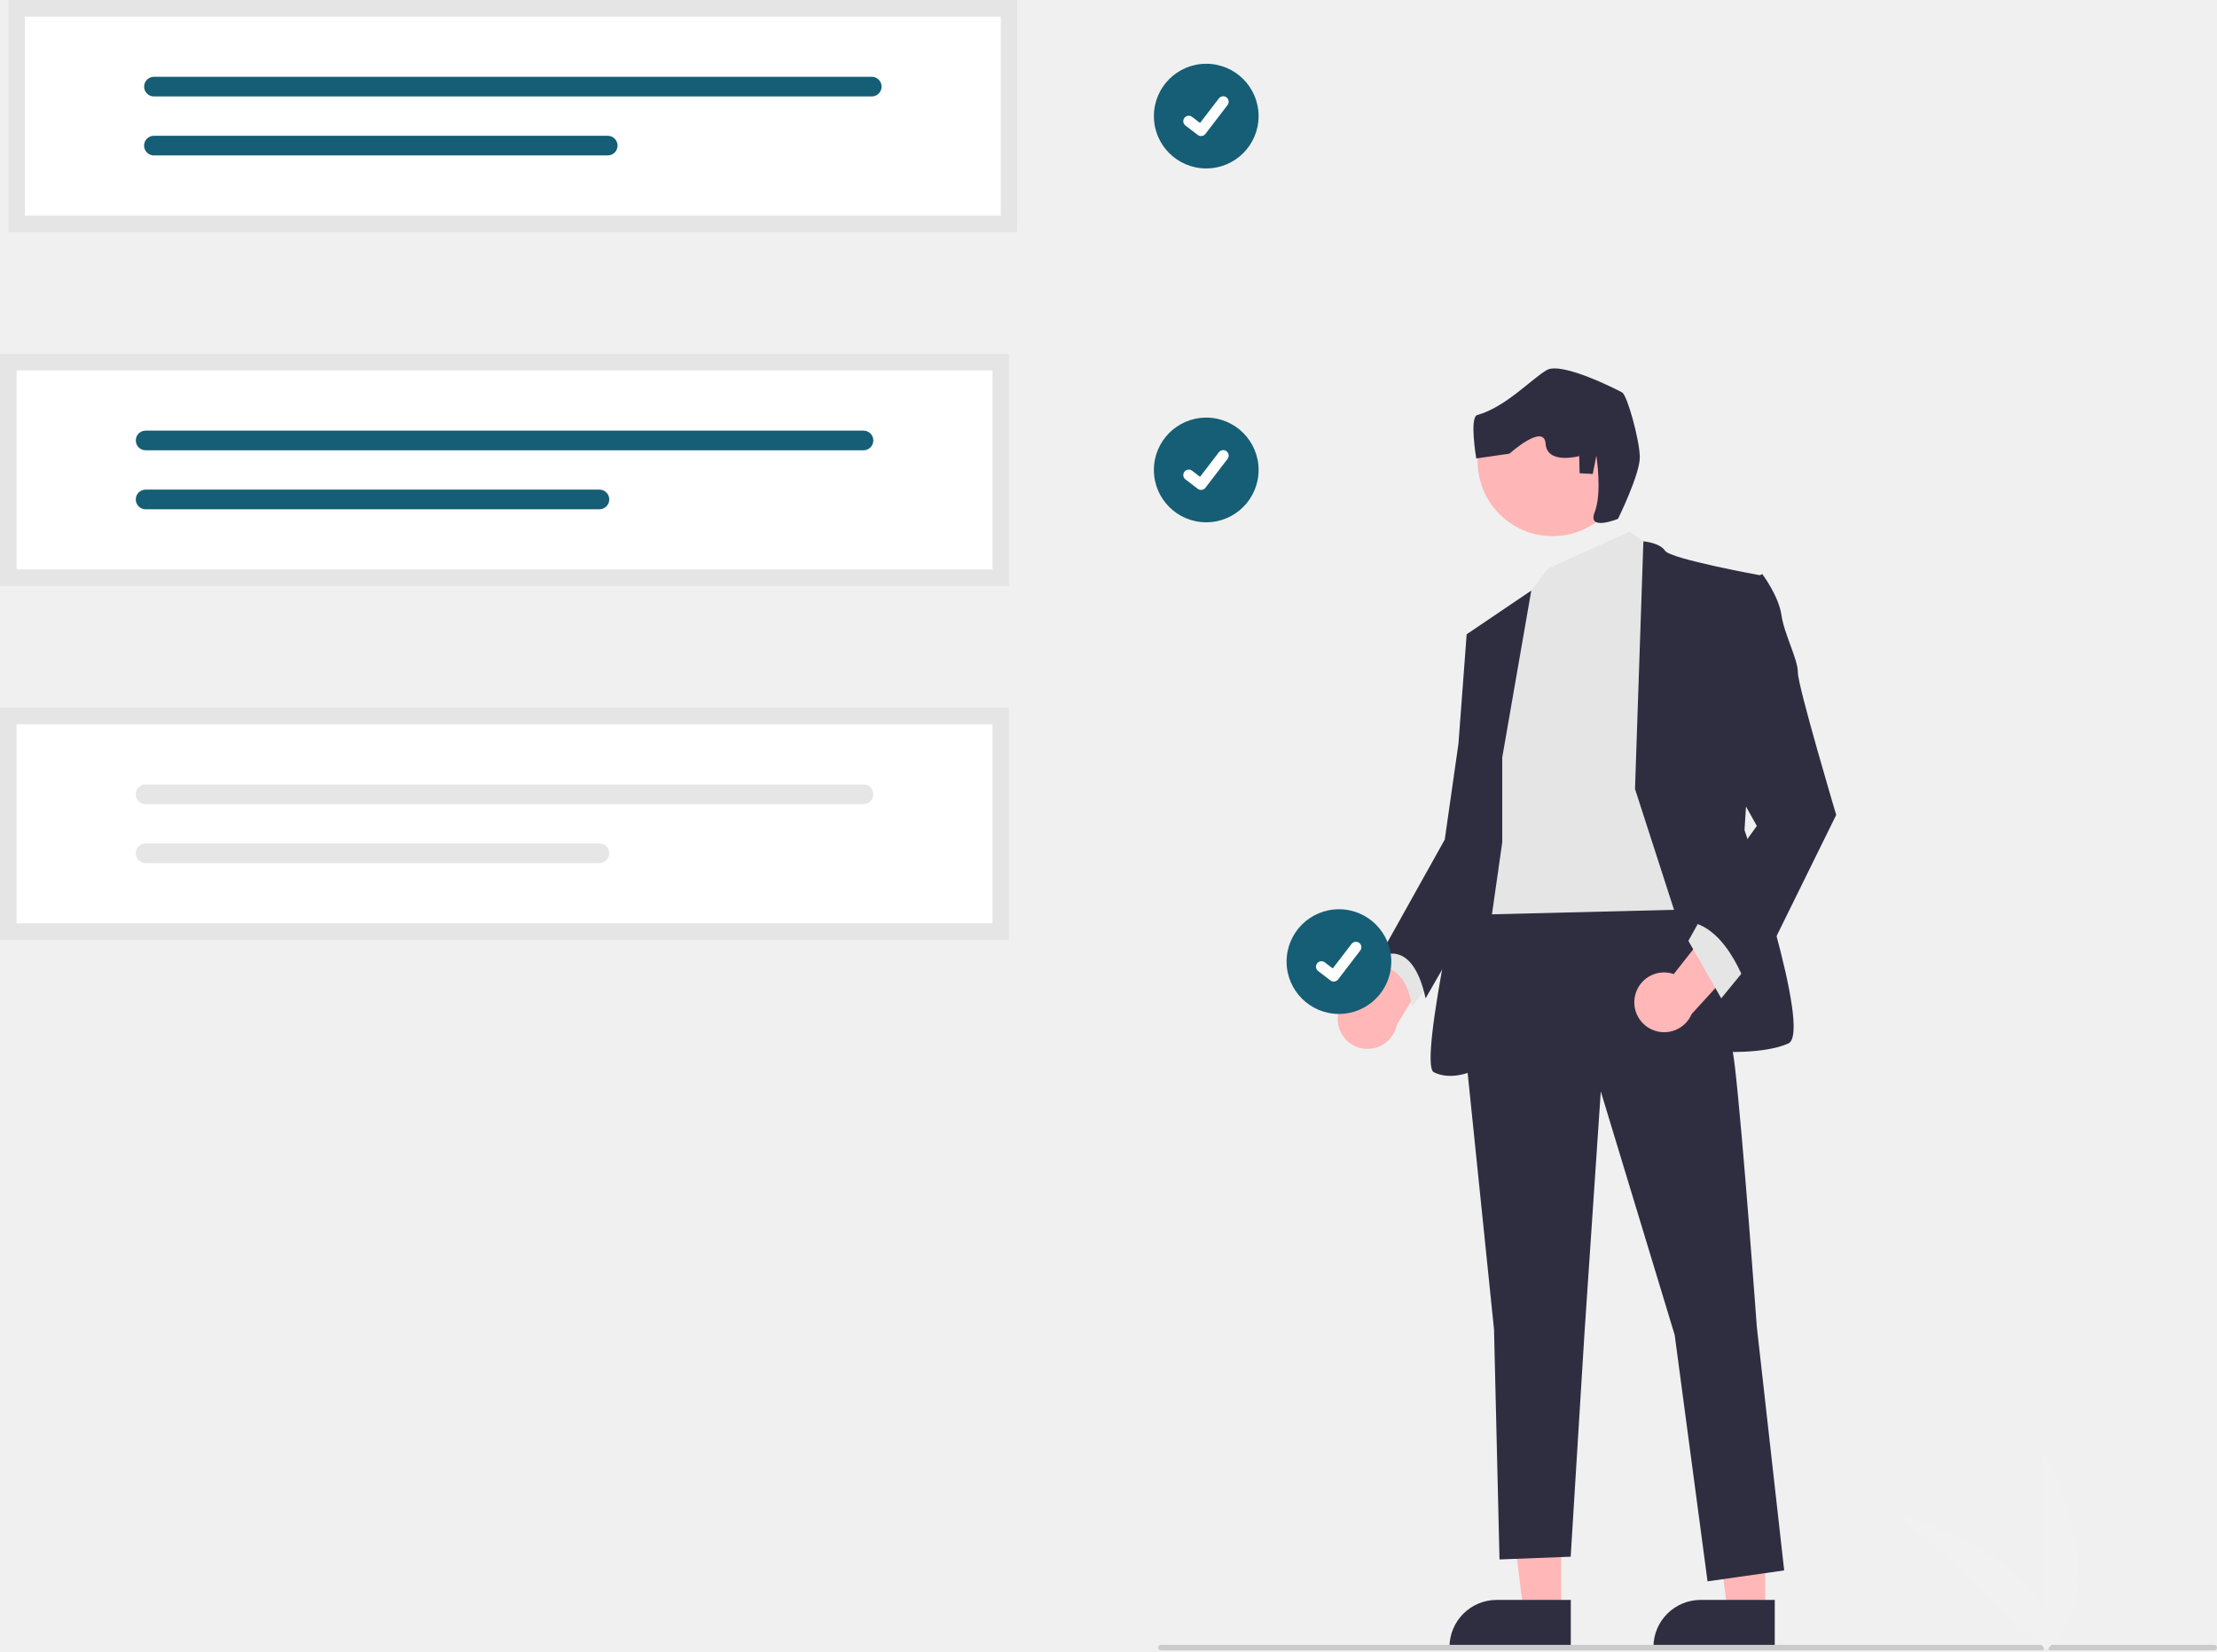
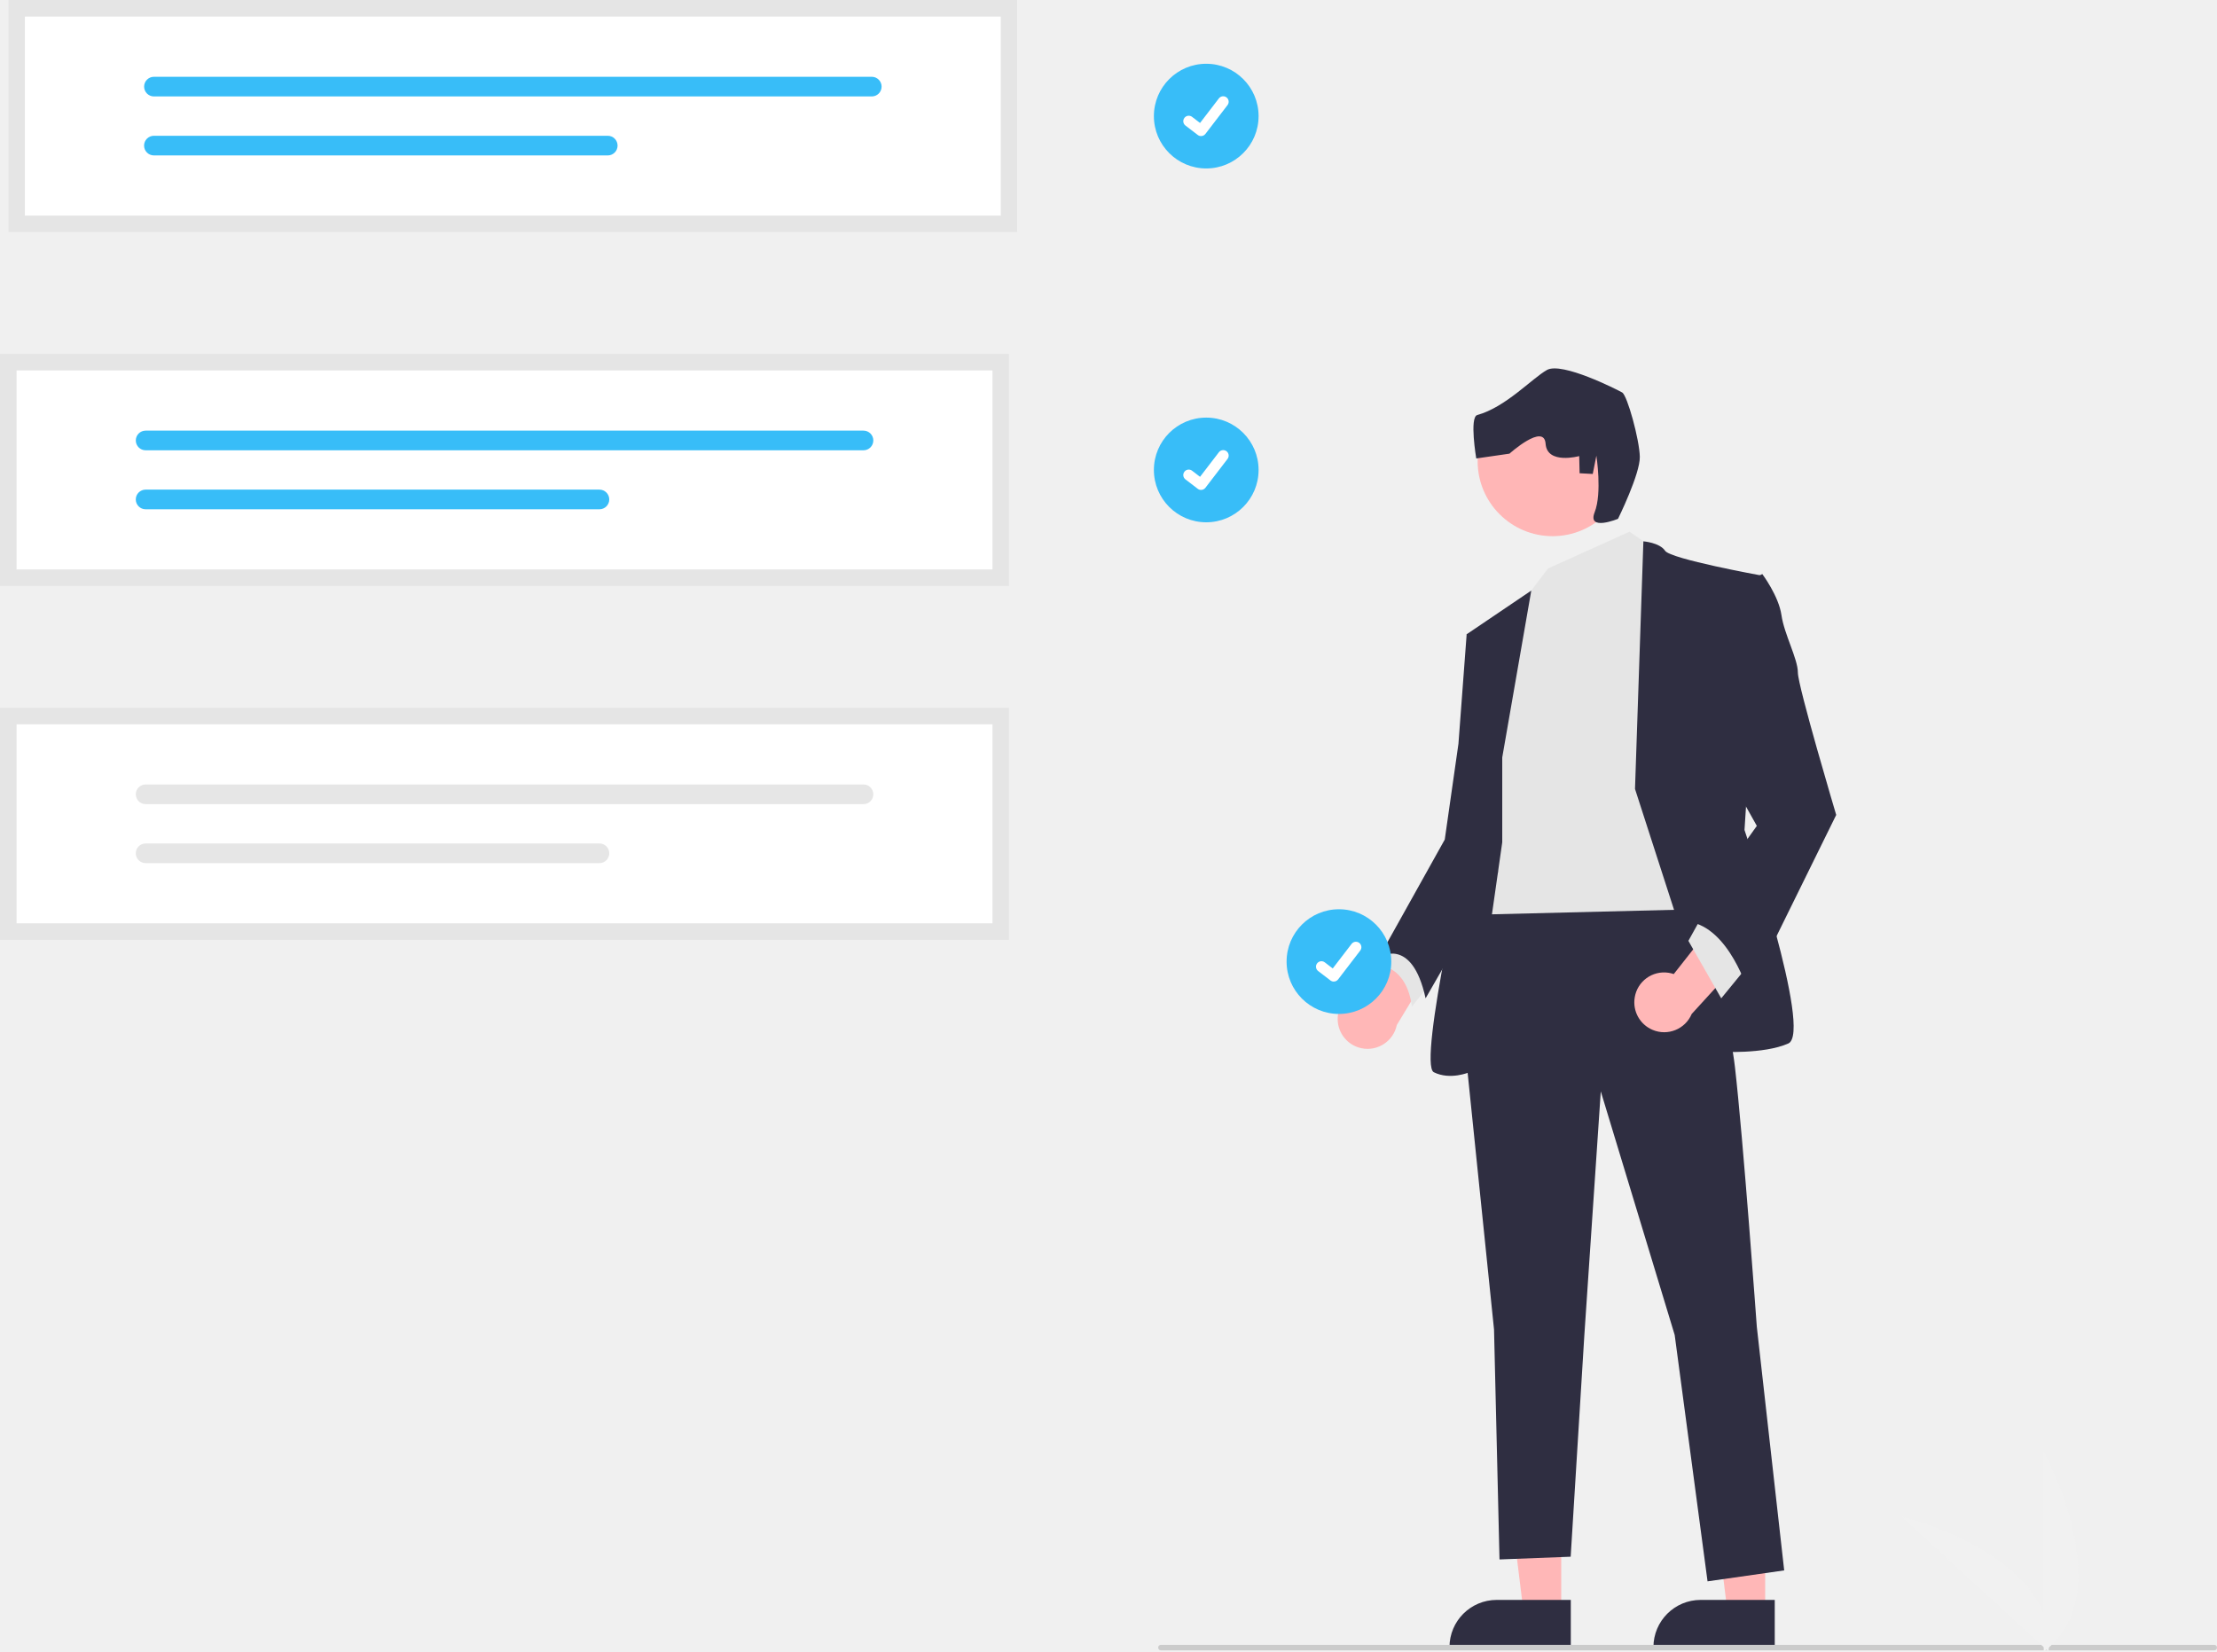
<svg xmlns="http://www.w3.org/2000/svg" width="801.921" height="597.457" viewBox="0 0 801.921 597.457">
-   <circle id="b" cx="436.314" cy="42" r="18.934" fill="#155e75" />
-   <path id="c-80" d="M434.438,49.223c-.426,.001-.841-.137-1.181-.393l-.021-.016-4.45-3.404c-.867-.664-1.031-1.906-.366-2.772,.664-.867,1.906-1.031,2.772-.366h0l2.882,2.21,6.811-8.885c.664-.866,1.905-1.03,2.771-.366l0,0,.001,0-.042,.059,.043-.059c.865,.665,1.029,1.905,.366,2.772l-8.011,10.447c-.376,.488-.957,.773-1.573,.771l-.002,.002Z" fill="#fff" />
-   <circle id="d" cx="436.314" cy="170" r="18.934" fill="#155e75" />
-   <path id="e-81" d="M434.438,177.223c-.426,.001-.841-.137-1.181-.393l-.021-.016-4.45-3.404c-.867-.664-1.031-1.906-.366-2.772s1.906-1.031,2.772-.366l2.882,2.21,6.811-8.885c.664-.866,1.905-1.03,2.771-.366l0,0,.001,0-.042,.059,.043-.059c.865,.665,1.029,1.905,.366,2.772l-8.011,10.447c-.376,.488-.957,.773-1.573,.771l-.002,.002Z" fill="#fff" />
+   <circle id="b" cx="436.314" cy="42" r="18.934" fill="#38bdf8" />
+   <path id="c-321" d="M434.438,49.223c-.426,.001-.841-.137-1.181-.393l-.021-.016-4.45-3.404c-.867-.664-1.031-1.906-.366-2.772,.664-.867,1.906-1.031,2.772-.366h0l2.882,2.21,6.811-8.885c.664-.866,1.905-1.03,2.771-.366l0,0,.001,0-.042,.059,.043-.059c.865,.665,1.029,1.905,.366,2.772l-8.011,10.447c-.376,.488-.957,.773-1.573,.771l-.002,.002Z" fill="#fff" />
+   <circle id="d" cx="436.314" cy="170" r="18.934" fill="#38bdf8" />
+   <path id="e-322" d="M434.438,177.223c-.426,.001-.841-.137-1.181-.393l-.021-.016-4.45-3.404c-.867-.664-1.031-1.906-.366-2.772s1.906-1.031,2.772-.366l2.882,2.21,6.811-8.885c.664-.866,1.905-1.03,2.771-.366l0,0,.001,0-.042,.059,.043-.059c.865,.665,1.029,1.905,.366,2.772l-8.011,10.447c-.376,.488-.957,.773-1.573,.771l-.002,.002Z" fill="#fff" />
  <path d="M483.864,368.959c-.232-5.93,4.387-10.926,10.317-11.158,.632-.025,1.266,.006,1.892,.093l17.341-34.022,9.799,17.256-17.97,29.663c-1.206,5.844-6.921,9.603-12.765,8.397-4.89-1.009-8.451-5.238-8.614-10.228l0-0Z" fill="#ffb7b7" />
  <polygon points="564.71 583.194 551.101 583.193 544.627 530.702 564.712 530.703 564.71 583.194" fill="#ffb7b7" />
  <path d="M568.18,596.385l-43.88-.002v-.555c.001-9.432,7.647-17.079,17.08-17.079h.001l26.801,.001-.001,17.635Z" fill="#2f2e41" />
  <polygon points="638.483 583.194 624.874 583.193 618.4 530.702 638.485 530.703 638.483 583.194" fill="#ffb7b7" />
  <path d="M641.953,596.385l-43.88-.002v-.555c.001-9.432,7.647-17.079,17.08-17.079h.001l26.801,.001-.001,17.635Z" fill="#2f2e41" />
  <path d="M504.767,339.349l-5.941,9.902s9.901,0,11.882,14.852l7.921-9.901-13.862-14.852Z" fill="#e5e5e5" />
  <path d="M608.732,318.556s15.842,41.586,18.813,67.33c2.97,25.744,7.921,94.064,7.921,94.064l9.902,88.123-27.724,3.961-11.882-89.113-26.734-88.123-5.941,88.123-4.951,80.202-25.744,.99-1.98-83.173-10.892-105.946,5.941-50.498,73.271-5.941Z" fill="#2f2e41" />
  <polygon points="589.424 192.312 599.326 199.242 612.198 328.952 531.996 330.932 542.888 240.829 552.789 215.085 559.936 205.636 589.424 192.312" fill="#e5e5e5" />
  <path d="M591.405,285.386l3.03-89.567s5.882,.453,7.862,3.424,34.655,8.911,34.655,8.911l-5.941,92.084s24.754,73.271,15.842,77.232-24.754,2.97-24.754,2.97l-30.695-95.054Z" fill="#2f2e41" />
  <path d="M543.383,273.999l10.504-60.365-23.376,15.808,5.941,43.567-4.951,29.704s-18.813,82.182-12.872,85.153,12.872,0,12.872,0l11.882-83.173v-30.695Z" fill="#2f2e41" />
  <path d="M537.442,227.462l-6.931,1.98-2.97,39.606-4.951,34.655-23.764,42.576s11.882-7.921,16.833,14.852l26.171-45.564-4.387-88.106Z" fill="#2f2e41" />
  <path d="M591.299,360.839c.923-5.862,6.424-9.866,12.287-8.943,.625,.098,1.24,.252,1.838,.459l23.616-30.009,6.262,18.83-23.386,25.61c-2.318,5.498-8.654,8.077-14.152,5.759-4.601-1.939-7.273-6.779-6.465-11.705Z" fill="#ffb7b7" />
  <polygon points="631.506 350.24 622.595 361.132 610.713 340.339 615.663 331.428 631.506 350.24" fill="#e5e5e5" />
  <path d="M629.526,211.619l7.921-3.961s5.941,7.921,6.931,14.852,5.941,15.842,5.941,20.793,13.862,51.488,13.862,51.488l-31.685,64.36s-6.931-23.764-21.783-25.744l24.754-34.655-13.862-24.754,7.921-62.379Z" fill="#2f2e41" />
  <path d="M800.921,596.996H419.921c-.552,0-1-.448-1-1s.448-1,1-1h381c.552,0,1,.448,1,1s-.448,1-1,1Z" fill="#cbcbcb" />
  <path d="M365,212H0v-84H365v84Z" fill="#fff" />
-   <path d="M52.678,155.774c-1.964,0-3.556,1.592-3.556,3.556s1.592,3.556,3.556,3.556H312.337c1.964,0,3.556-1.592,3.556-3.556s-1.592-3.556-3.556-3.556H52.678Z" fill="#155e75" />
-   <path d="M52.678,177.113c-1.964-.004-3.56,1.585-3.564,3.549-.004,1.964,1.585,3.56,3.549,3.564H216.822c1.964,0,3.556-1.592,3.556-3.556s-1.592-3.556-3.556-3.556H52.678Z" fill="#155e75" />
+   <path d="M52.678,155.774c-1.964,0-3.556,1.592-3.556,3.556s1.592,3.556,3.556,3.556H312.337c1.964,0,3.556-1.592,3.556-3.556s-1.592-3.556-3.556-3.556H52.678Z" fill="#38bdf8" />
+   <path d="M52.678,177.113c-1.964-.004-3.56,1.585-3.564,3.549-.004,1.964,1.585,3.56,3.549,3.564H216.822c1.964,0,3.556-1.592,3.556-3.556s-1.592-3.556-3.556-3.556H52.678Z" fill="#38bdf8" />
  <path d="M365,212H0v-84H365v84ZM6,206H359v-72H6v72Z" fill="#e5e5e5" />
  <path d="M365,340H0v-84H365v84Z" fill="#fff" />
  <path d="M52.678,283.774c-1.964,0-3.556,1.592-3.556,3.556s1.592,3.556,3.556,3.556H312.337c1.964,0,3.556-1.592,3.556-3.556s-1.592-3.556-3.556-3.556H52.678Z" fill="#e6e6e6" />
  <path d="M52.678,305.113c-1.964-.004-3.56,1.585-3.564,3.549-.004,1.964,1.585,3.56,3.549,3.564H216.822c1.964,0,3.556-1.592,3.556-3.556s-1.592-3.556-3.556-3.556H52.678Z" fill="#e6e6e6" />
  <path d="M365,340H0v-84H365v84ZM6,334H359v-72H6v72Z" fill="#e5e5e5" />
  <path d="M368,84H3V0H368V84Z" fill="#fff" />
-   <path d="M55.678,27.774c-1.964,.004-3.554,1.599-3.55,3.563,.004,1.959,1.591,3.546,3.55,3.55H315.337c1.964-.004,3.554-1.599,3.55-3.563-.004-1.959-1.591-3.546-3.55-3.55H55.678Z" fill="#155e75" />
-   <path d="M55.678,49.113c-1.964-.004-3.56,1.585-3.564,3.549s1.585,3.56,3.549,3.564H219.822c1.964,.004,3.559-1.586,3.563-3.55,.004-1.964-1.586-3.559-3.55-3.563-.004-0-.009-0-.013,0H55.678Z" fill="#155e75" />
+   <path d="M55.678,27.774c-1.964,.004-3.554,1.599-3.55,3.563,.004,1.959,1.591,3.546,3.55,3.55H315.337c1.964-.004,3.554-1.599,3.55-3.563-.004-1.959-1.591-3.546-3.55-3.55H55.678Z" fill="#38bdf8" />
+   <path d="M55.678,49.113c-1.964-.004-3.56,1.585-3.564,3.549s1.585,3.56,3.549,3.564H219.822c1.964,.004,3.559-1.586,3.563-3.55,.004-1.964-1.586-3.559-3.55-3.563-.004-0-.009-0-.013,0H55.678Z" fill="#38bdf8" />
  <path d="M368,84H3V0H368V84ZM9,78H362V6H9V78Z" fill="#e5e5e5" />
  <path d="M739.248,597.457v-72.34s28.192,51.286,0,72.34Z" fill="#f1f1f1" />
  <path d="M740.99,597.445l-53.29-48.921s56.845,13.916,53.29,48.921Z" fill="#f1f1f1" />
-   <circle id="f" cx="484.314" cy="347.846" r="18.934" fill="#155e75" />
-   <path id="g-82" d="M482.438,355.068c-.426,.001-.841-.137-1.181-.393l-.021-.016-4.45-3.404c-.867-.664-1.031-1.906-.366-2.772,.664-.867,1.906-1.031,2.772-.366h0l2.882,2.21,6.811-8.885c.664-.866,1.905-1.03,2.771-.366h0l.001,0-.042,.059,.043-.059c.865,.665,1.029,1.905,.366,2.772l-8.011,10.447c-.376,.488-.957,.773-1.573,.771l-.002,.002Z" fill="#fff" />
+   <circle id="f" cx="484.314" cy="347.846" r="18.934" fill="#38bdf8" />
+   <path id="g-323" d="M482.438,355.068c-.426,.001-.841-.137-1.181-.393l-.021-.016-4.45-3.404c-.867-.664-1.031-1.906-.366-2.772,.664-.867,1.906-1.031,2.772-.366h0l2.882,2.21,6.811-8.885c.664-.866,1.905-1.03,2.771-.366h0l.001,0-.042,.059,.043-.059c.865,.665,1.029,1.905,.366,2.772l-8.011,10.447c-.376,.488-.957,.773-1.573,.771l-.002,.002Z" fill="#fff" />
  <circle cx="561.587" cy="166.85" r="27.103" fill="#ffb6b6" />
  <path d="M585.262,187.674s8.027-16.258,7.884-22.464c-.143-6.207-4.529-22.178-6.38-23.232s-21.81-11.187-27.219-8.14-14.928,13.468-25.195,16.288c-2.904,.797-.369,15.716-.369,15.716l12.014-1.738s12.526-11.247,13.068-3.589c.542,7.659,12.157,4.469,12.157,4.469l.143,6.207,4.755,.256,1.309-6.605s2.137,13.466-.624,20.471,8.456,2.362,8.456,2.362Z" fill="#2f2e41" />
</svg>
